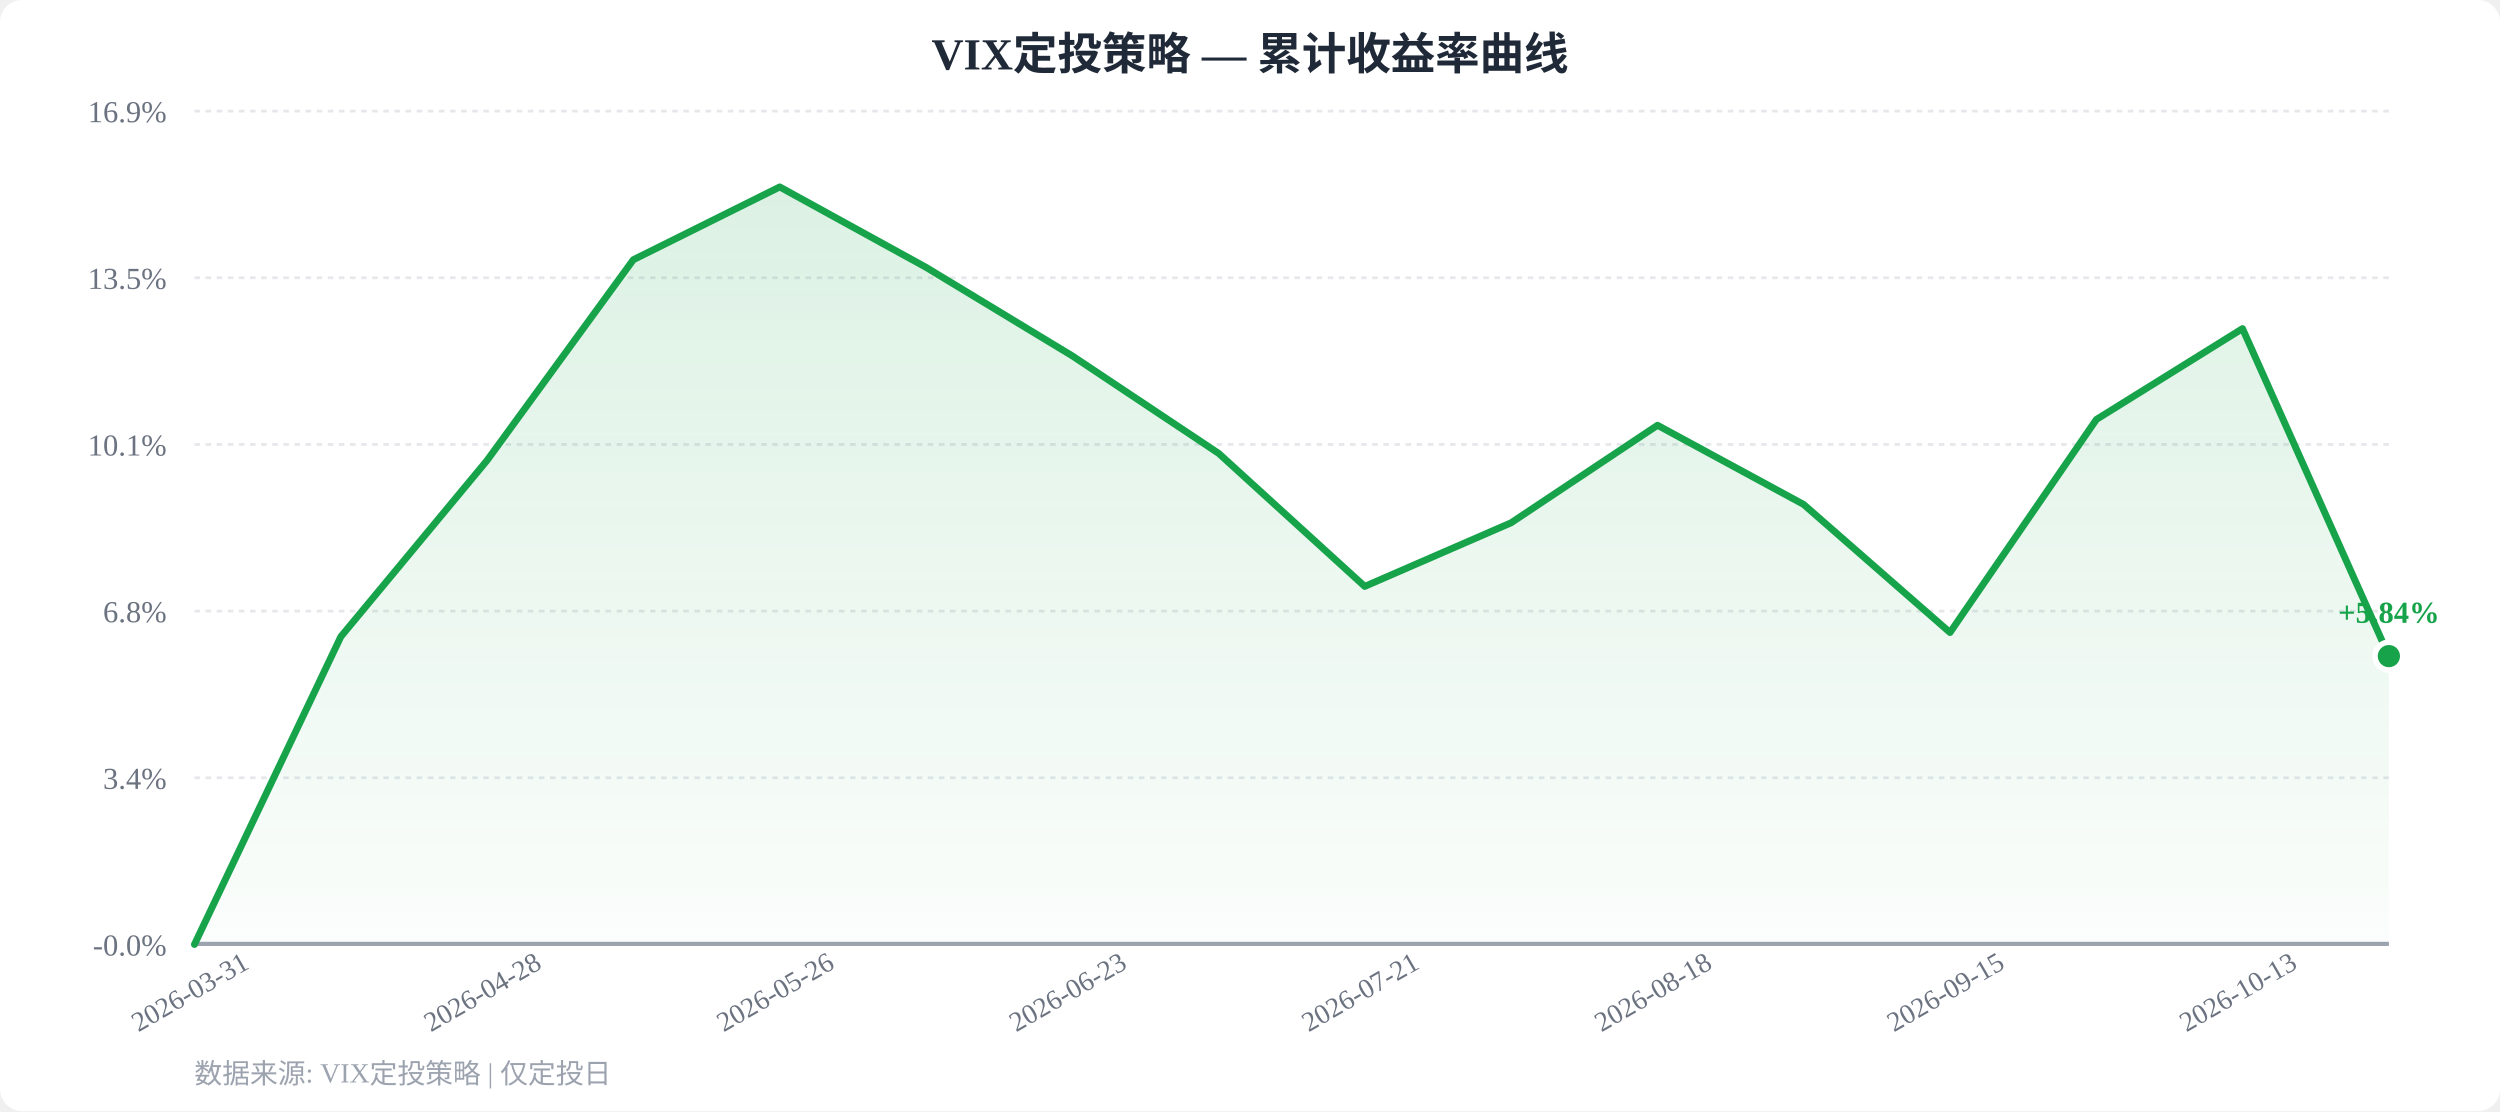
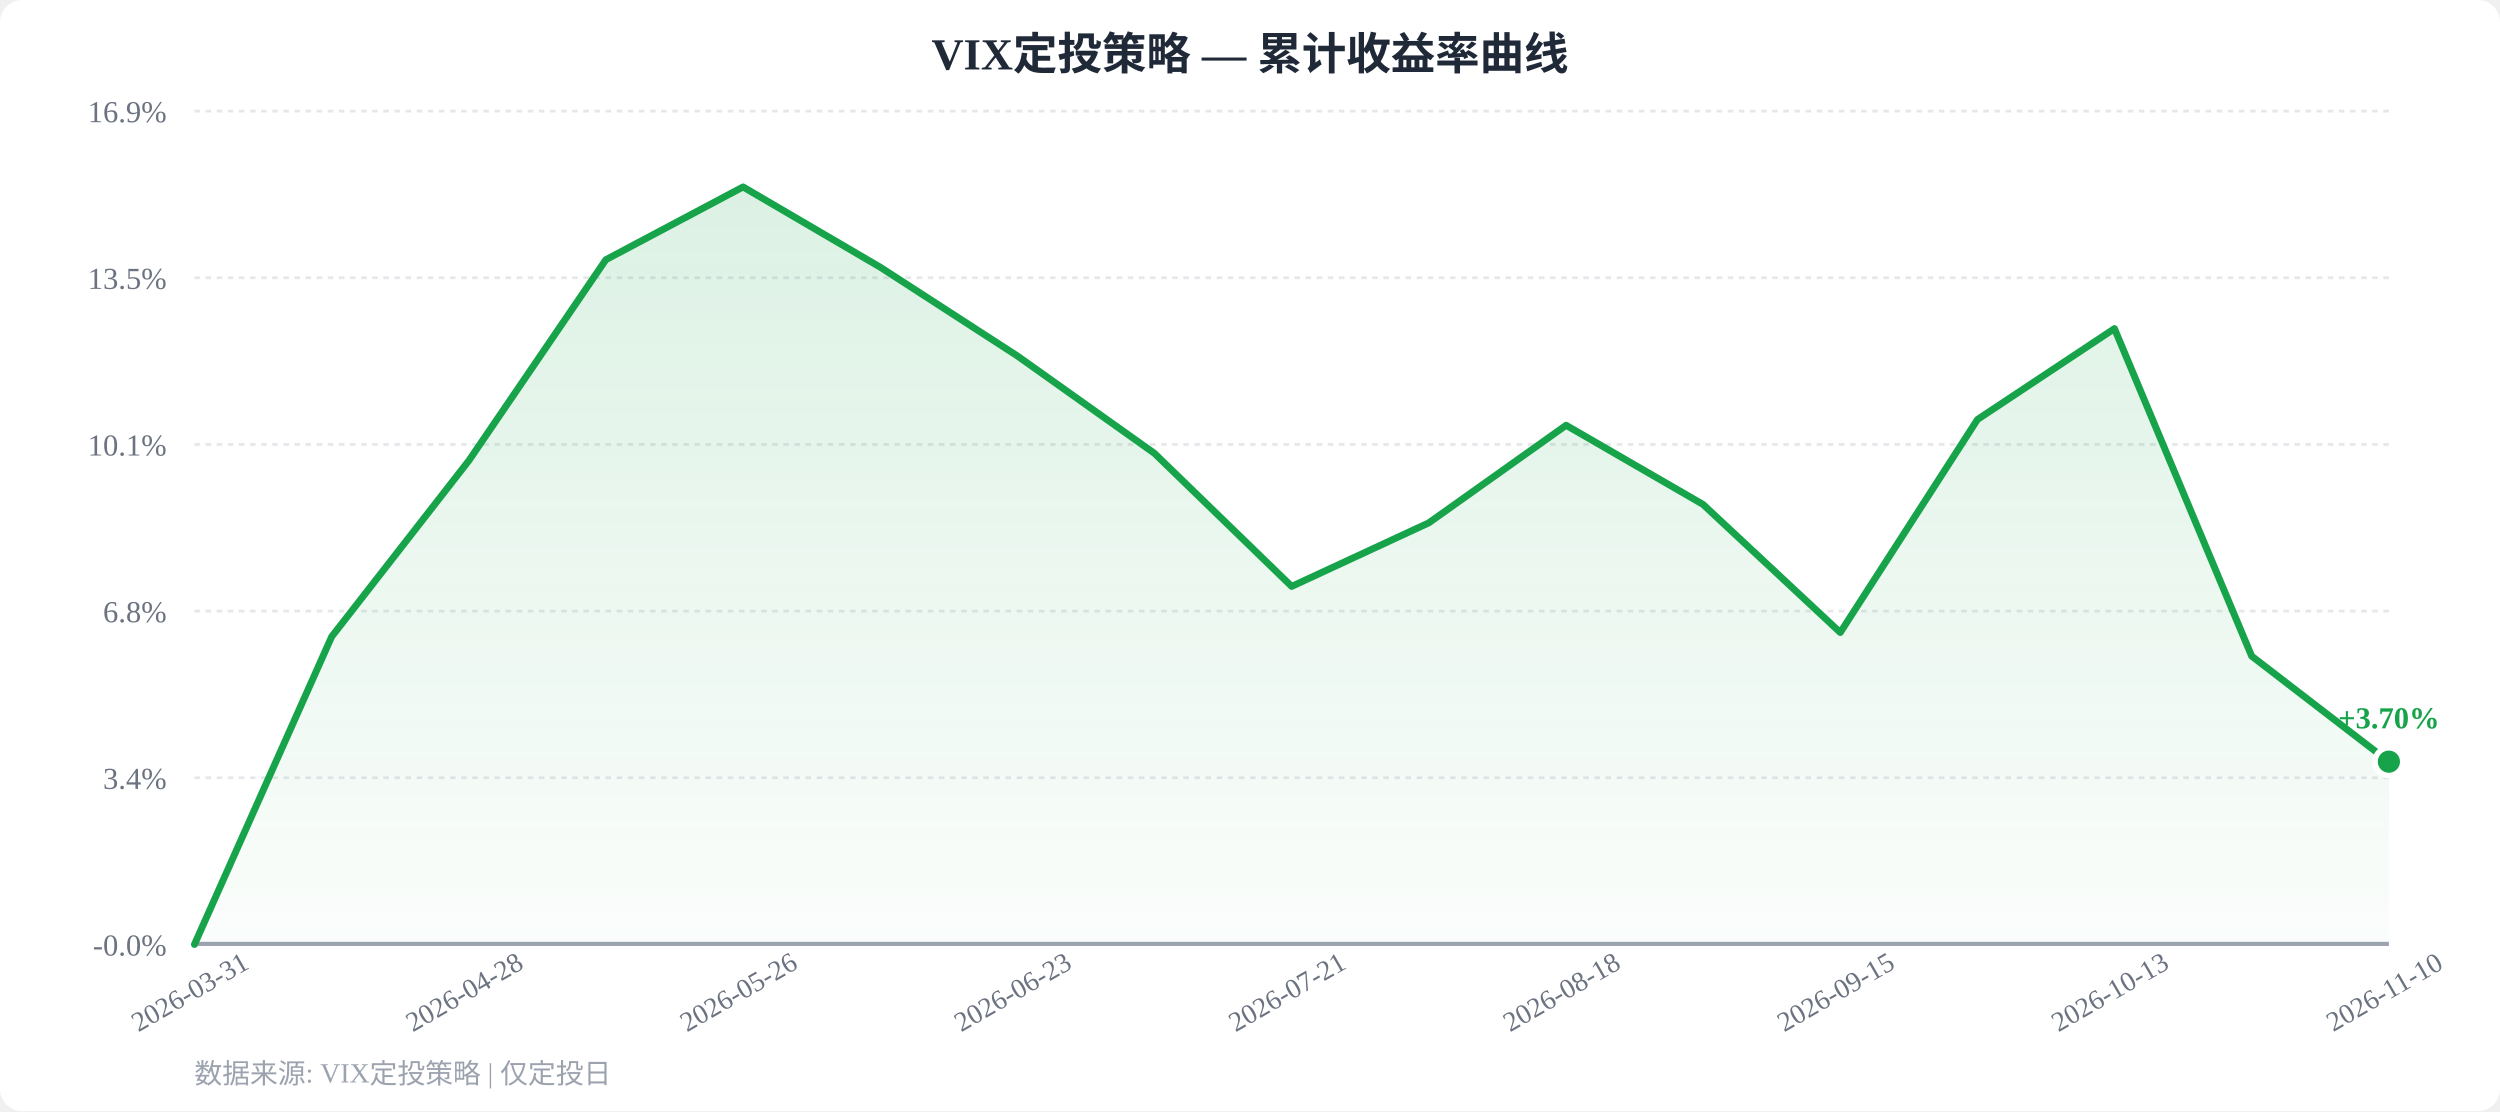
<svg xmlns="http://www.w3.org/2000/svg" viewBox="0 0 900 400" width="100%" height="100%">
  <defs>
    <linearGradient id="areaGradient" x1="0" y1="0" x2="0" y2="1">
      <stop offset="0%" stop-color="#16a34a" stop-opacity="0.15" />
      <stop offset="100%" stop-color="#16a34a" stop-opacity="0.02" />
    </linearGradient>
  </defs>
  <rect width="900" height="400" fill="#ffffff" rx="8" />
  <text x="450.0" y="25" text-anchor="middle" font-size="16" font-weight="bold" fill="#1f2937">VIX定投策略 — 累计收益率曲线</text>
  <line x1="70" y1="340.0" x2="860" y2="340.0" stroke="#e5e7eb" stroke-width="1" stroke-dasharray="2,2" />
  <line x1="70" y1="280.0" x2="860" y2="280.0" stroke="#e5e7eb" stroke-width="1" stroke-dasharray="2,2" />
  <line x1="70" y1="220.0" x2="860" y2="220.0" stroke="#e5e7eb" stroke-width="1" stroke-dasharray="2,2" />
  <line x1="70" y1="160.0" x2="860" y2="160.0" stroke="#e5e7eb" stroke-width="1" stroke-dasharray="2,2" />
  <line x1="70" y1="100.0" x2="860" y2="100.0" stroke="#e5e7eb" stroke-width="1" stroke-dasharray="2,2" />
  <line x1="70" y1="40.0" x2="860" y2="40.0" stroke="#e5e7eb" stroke-width="1" stroke-dasharray="2,2" />
  <line x1="70" y1="339.8" x2="860" y2="339.8" stroke="#9ca3af" stroke-width="1.5" />
-   <path d="M70.0,340.0 L122.7,229.2 L175.3,165.8 L228.0,93.5 L280.7,67.3 L333.3,96.2 L386.0,128.1 L438.7,163.2 L491.3,211.1 L544.0,188.2 L596.7,153.1 L649.3,181.6 L702.0,227.7 L754.7,151.0 L807.3,118.3 L860.0,236.2 L860.0,339.8 L70.0,339.8 Z" fill="url(#areaGradient)" stroke="none" />
-   <path d="M70.0,340.0 L122.7,229.2 L175.3,165.8 L228.0,93.5 L280.7,67.3 L333.3,96.2 L386.0,128.1 L438.7,163.2 L491.3,211.1 L544.0,188.2 L596.7,153.1 L649.3,181.6 L702.0,227.7 L754.7,151.0 L807.3,118.3 L860.0,236.2" fill="none" stroke="#16a34a" stroke-width="2.5" stroke-linejoin="round" stroke-linecap="round" />
-   <circle cx="860.0" cy="236.2" r="5" fill="#16a34a" stroke="#ffffff" stroke-width="2" />
-   <text x="860.0" y="224.2" text-anchor="middle" font-size="11" font-weight="bold" fill="#16a34a">+5.84%</text>
+   <path d="M70.0,340.0 L119.4,229.2 L168.8,165.8 L218.1,93.5 L267.5,67.3 L316.9,96.2 L366.2,128.1 L415.6,163.2 L465.0,211.1 L514.4,188.2 L563.8,153.1 L613.1,181.6 L662.5,227.7 L711.9,151.0 L761.2,118.3 L810.6,236.2 L860.0,274.2 L860.0,339.8 L70.0,339.8 Z" fill="url(#areaGradient)" stroke="none" />
+   <path d="M70.0,340.0 L119.4,229.2 L168.8,165.8 L218.1,93.5 L267.5,67.3 L316.9,96.2 L366.2,128.1 L415.6,163.2 L465.0,211.1 L514.4,188.2 L563.8,153.1 L613.1,181.6 L662.5,227.7 L711.9,151.0 L761.2,118.3 L810.6,236.2 L860.0,274.2" fill="none" stroke="#16a34a" stroke-width="2.5" stroke-linejoin="round" stroke-linecap="round" />
+   <circle cx="860.0" cy="274.2" r="5" fill="#16a34a" stroke="#ffffff" stroke-width="2" />
+   <text x="860.0" y="262.2" text-anchor="middle" font-size="11" font-weight="bold" fill="#16a34a">+3.70%</text>
  <text x="60" y="344.0" text-anchor="end" font-size="11" fill="#6b7280">-0.0%</text>
  <text x="60" y="284.0" text-anchor="end" font-size="11" fill="#6b7280">3.4%</text>
  <text x="60" y="224.0" text-anchor="end" font-size="11" fill="#6b7280">6.8%</text>
  <text x="60" y="164.0" text-anchor="end" font-size="11" fill="#6b7280">10.1%</text>
  <text x="60" y="104.0" text-anchor="end" font-size="11" fill="#6b7280">13.5%</text>
  <text x="60" y="44.0" text-anchor="end" font-size="11" fill="#6b7280">16.9%</text>
  <text x="70.0" y="360" text-anchor="middle" font-size="10" fill="#6b7280" transform="rotate(-30 70.0,360)">2026-03-31</text>
-   <text x="175.3" y="360" text-anchor="middle" font-size="10" fill="#6b7280" transform="rotate(-30 175.3,360)">2026-04-28</text>
-   <text x="280.7" y="360" text-anchor="middle" font-size="10" fill="#6b7280" transform="rotate(-30 280.7,360)">2026-05-26</text>
-   <text x="386.0" y="360" text-anchor="middle" font-size="10" fill="#6b7280" transform="rotate(-30 386.0,360)">2026-06-23</text>
-   <text x="491.3" y="360" text-anchor="middle" font-size="10" fill="#6b7280" transform="rotate(-30 491.3,360)">2026-07-21</text>
-   <text x="596.7" y="360" text-anchor="middle" font-size="10" fill="#6b7280" transform="rotate(-30 596.7,360)">2026-08-18</text>
-   <text x="702.0" y="360" text-anchor="middle" font-size="10" fill="#6b7280" transform="rotate(-30 702.0,360)">2026-09-15</text>
-   <text x="807.3" y="360" text-anchor="middle" font-size="10" fill="#6b7280" transform="rotate(-30 807.3,360)">2026-10-13</text>
+   <text x="168.8" y="360" text-anchor="middle" font-size="10" fill="#6b7280" transform="rotate(-30 168.8,360)">2026-04-28</text>
+   <text x="267.5" y="360" text-anchor="middle" font-size="10" fill="#6b7280" transform="rotate(-30 267.5,360)">2026-05-26</text>
+   <text x="366.2" y="360" text-anchor="middle" font-size="10" fill="#6b7280" transform="rotate(-30 366.2,360)">2026-06-23</text>
+   <text x="465.0" y="360" text-anchor="middle" font-size="10" fill="#6b7280" transform="rotate(-30 465.0,360)">2026-07-21</text>
+   <text x="563.8" y="360" text-anchor="middle" font-size="10" fill="#6b7280" transform="rotate(-30 563.8,360)">2026-08-18</text>
+   <text x="662.5" y="360" text-anchor="middle" font-size="10" fill="#6b7280" transform="rotate(-30 662.5,360)">2026-09-15</text>
+   <text x="761.2" y="360" text-anchor="middle" font-size="10" fill="#6b7280" transform="rotate(-30 761.2,360)">2026-10-13</text>
+   <text x="860.0" y="360" text-anchor="middle" font-size="10" fill="#6b7280" transform="rotate(-30 860.0,360)">2026-11-10</text>
  <text x="70" y="390" font-size="10" fill="#9ca3af">数据来源: VIX定投策略 | 仅定投日</text>
</svg>
